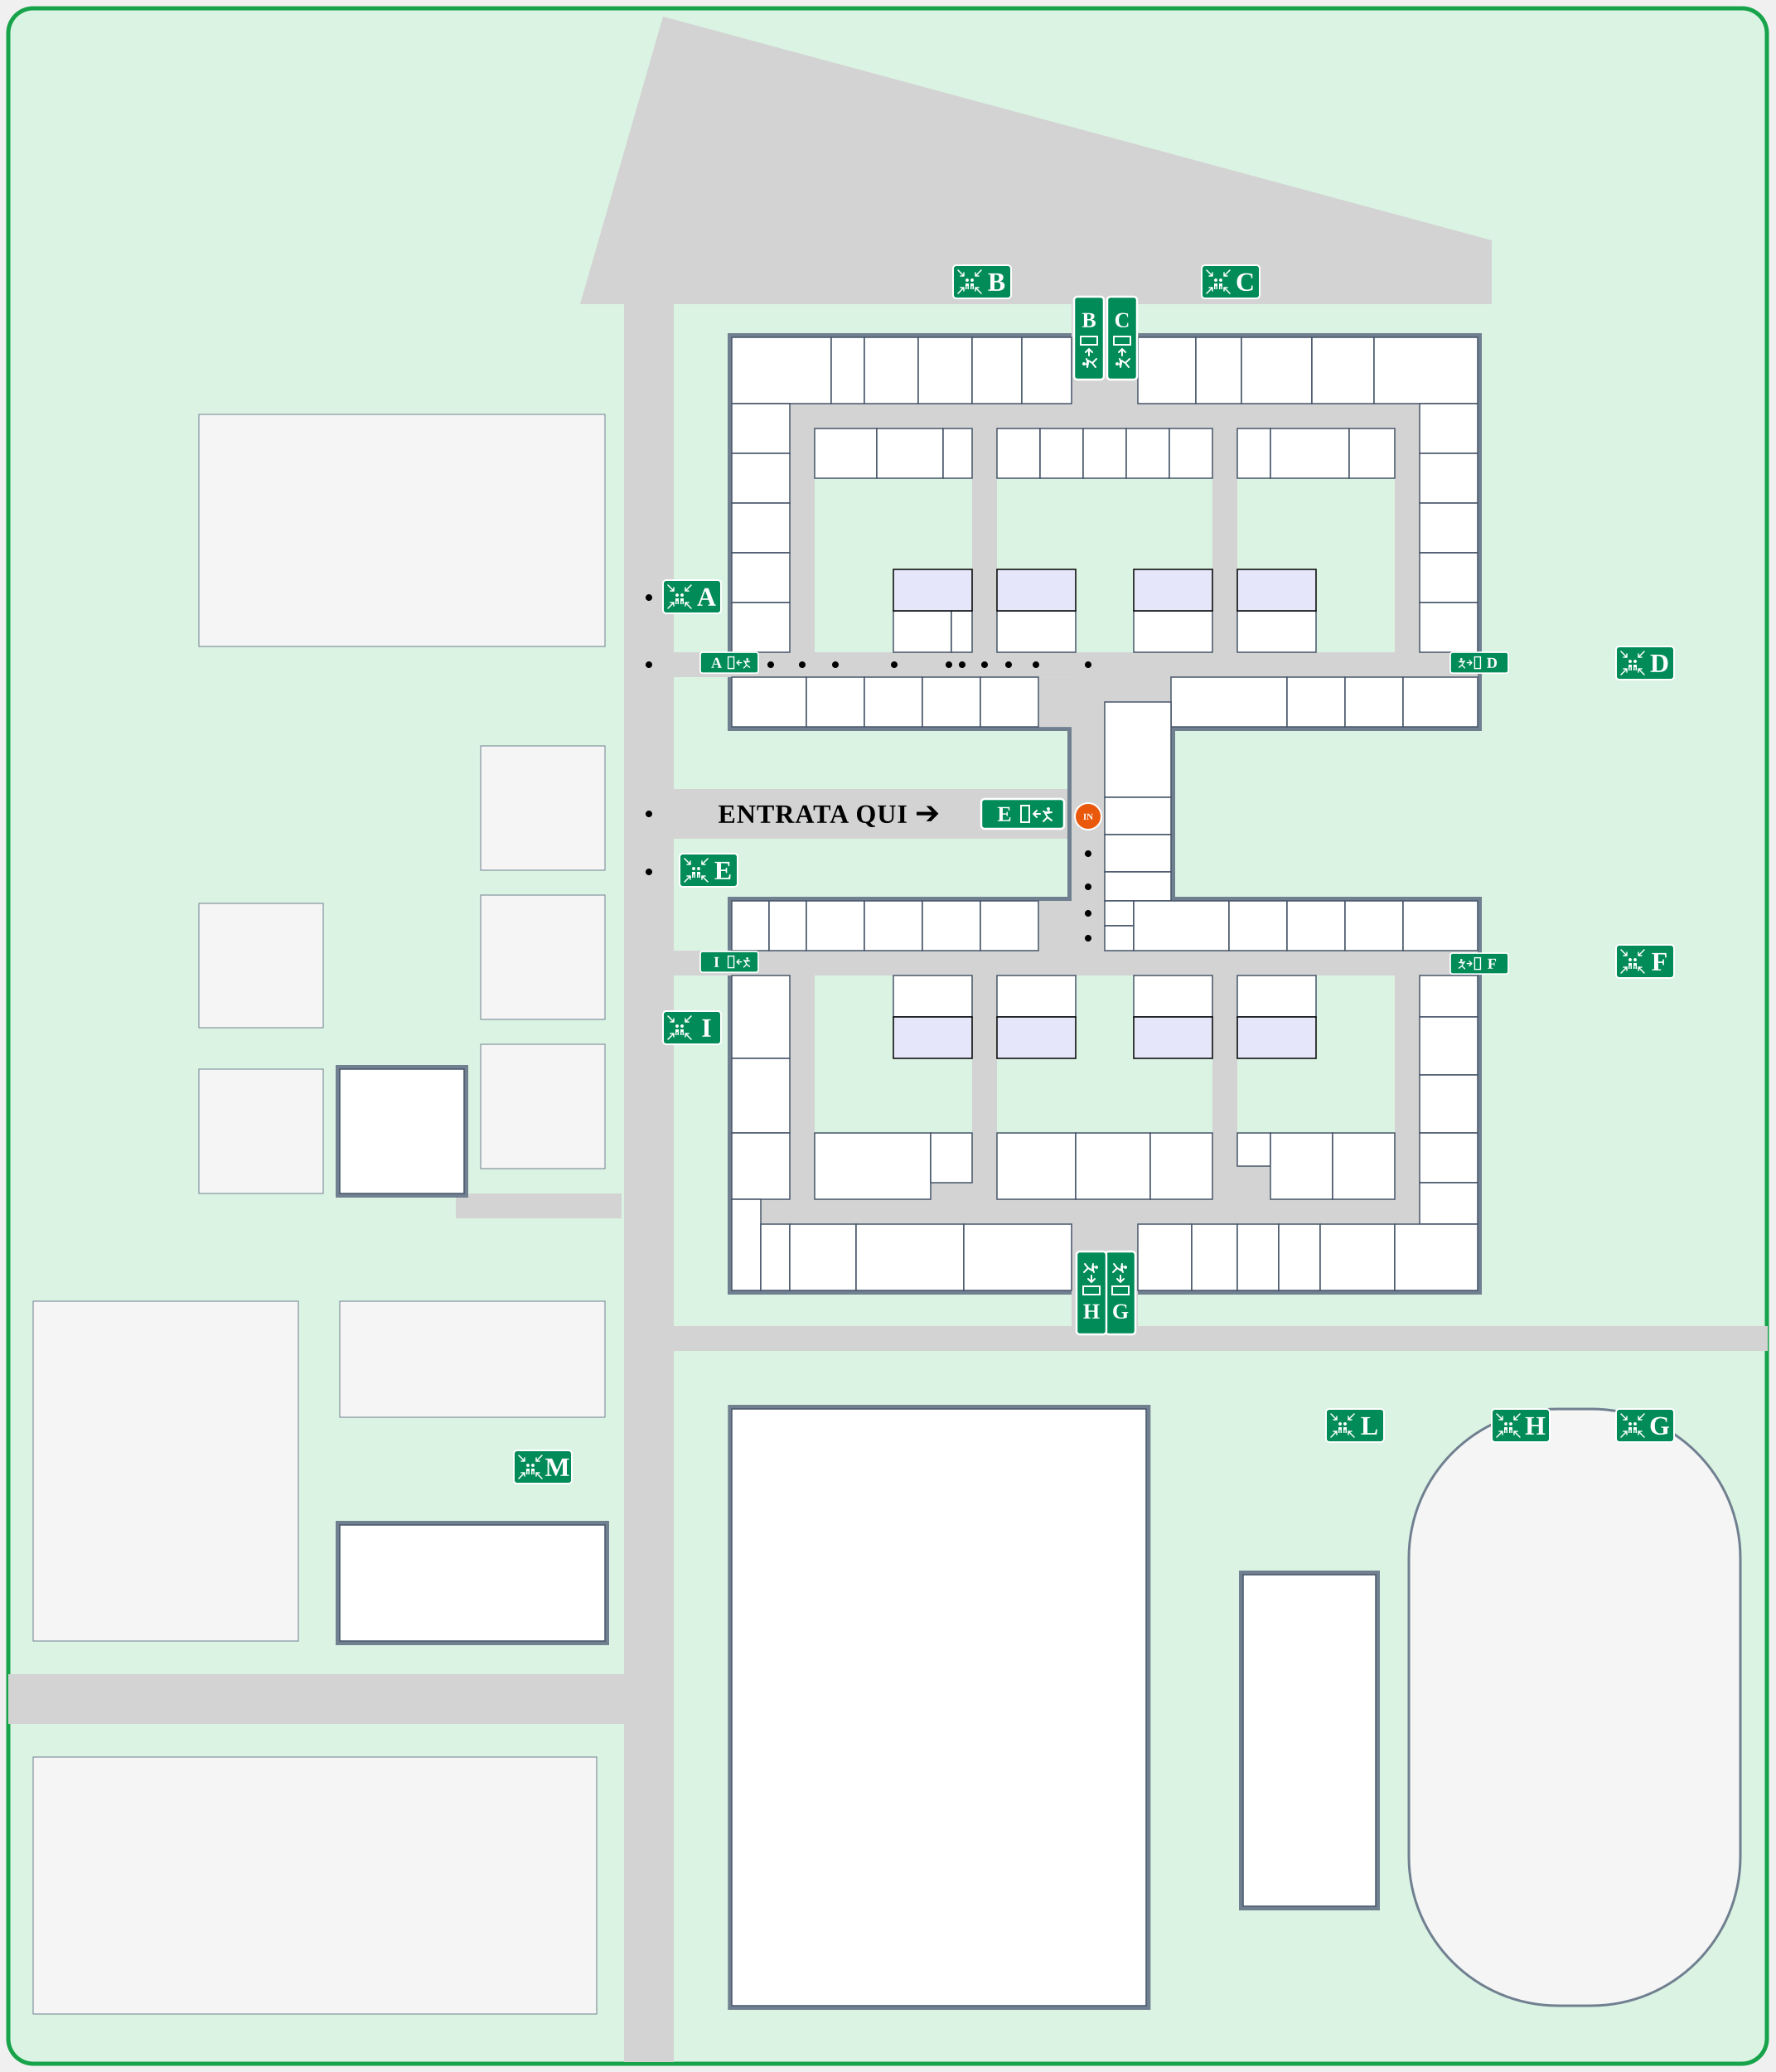
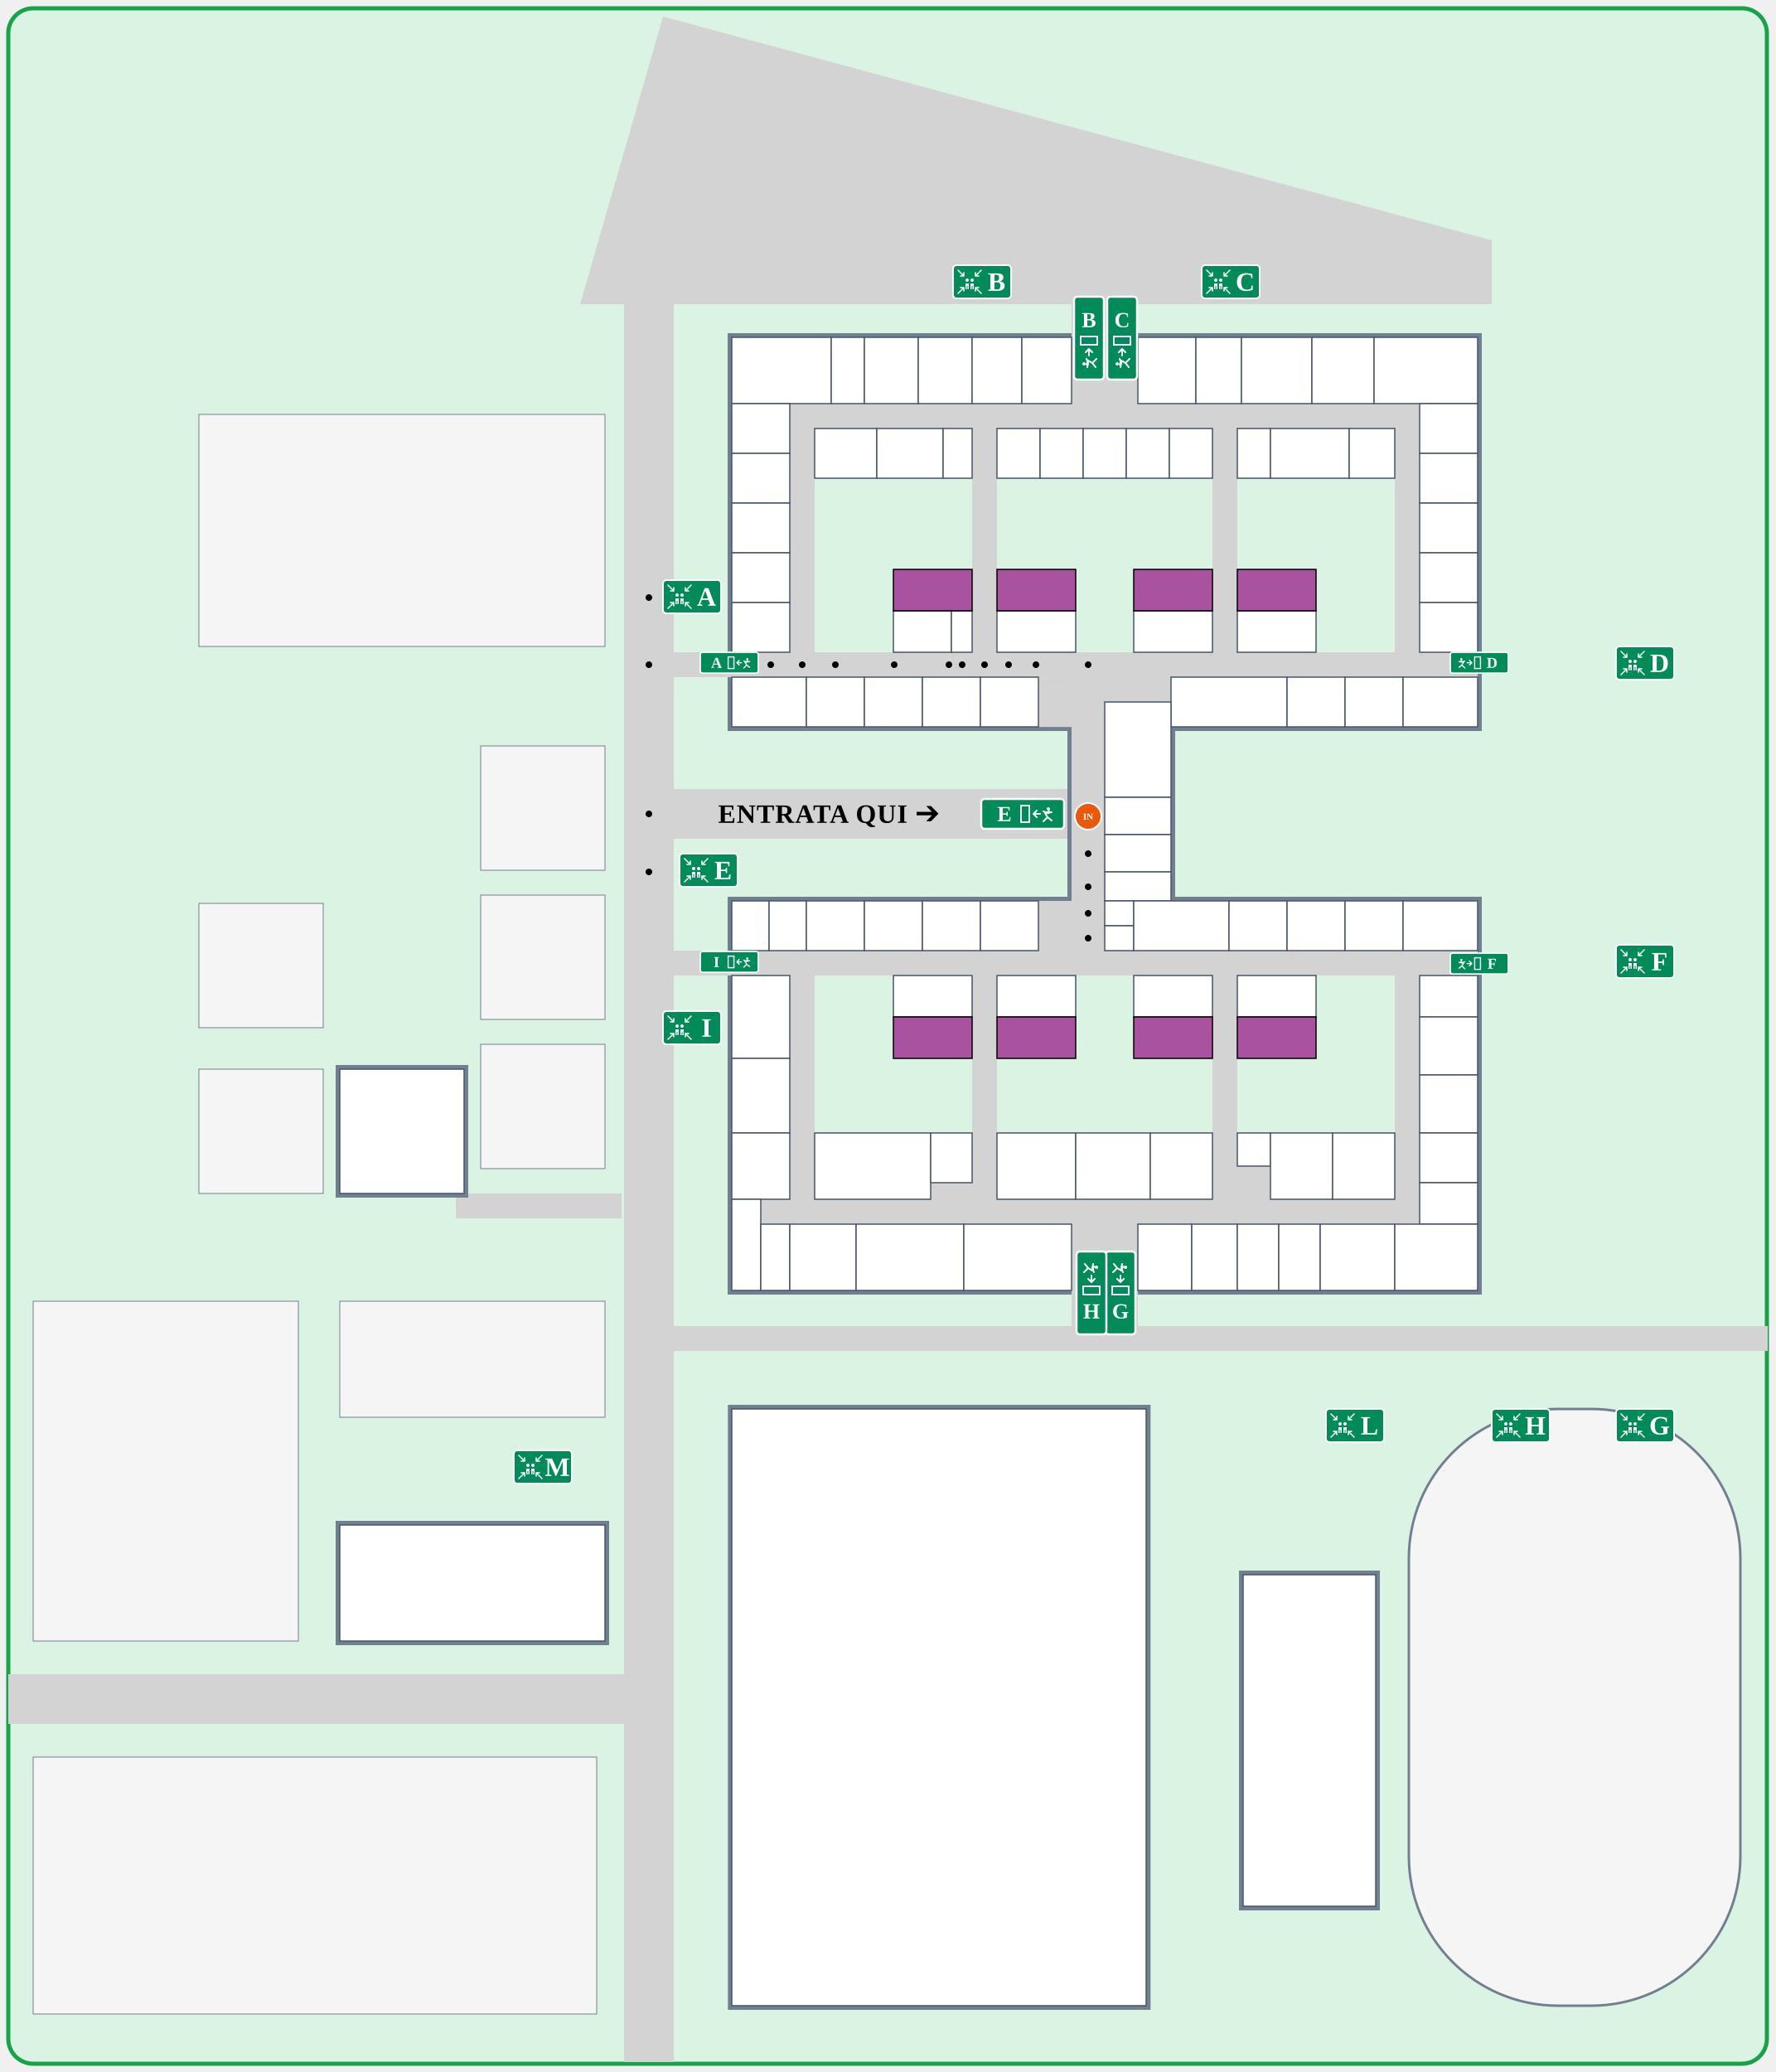
<svg xmlns="http://www.w3.org/2000/svg" viewBox="0 0 2143 2500" id="school-map">
  <defs>
    <style>
            /* Stili di base per la visualizzazione standalone ed Inkscape */
            .terreno {
                fill: #bbf7d0;
                fill-opacity: 0.4;
                stroke: #16a34a;
                stroke-width: 5px;
                rx: 30px;
            }

            .parcheggio {
                fill: #d3d3d3;
                stroke: none;
                pointer-events: none;
            }

            .ingresso-pedonale {
                fill: #d3d3d3;
                stroke: none;
                pointer-events: none;
            }

            .edificio-esterno {
                fill: #f5f5f5;
                stroke: #708090;
                stroke-width: 1px;
            }

            .blocco {
                fill-opacity: 0;
                stroke: #708090;
                stroke-width: 10px;
            }

            .campo-sportivo {
                fill: #f5f5f5;
                stroke: #708090;
                stroke-width: 3px;
                rx: 180px;
            }

            .corridoio {
                fill: #d3d3d3;
                stroke: none;
                pointer-events: none;
            }

            .room {
                fill: #ffffff;
                stroke: #475569;
                stroke-width: 1.5px;
                transition: fill 0.2s ease, stroke 0.2s ease;
                cursor: pointer;
            }

            .room-label {
                font-size: 11px;
                font-weight: bold;
                fill: #0f172a;
                text-anchor: middle;
                dominant-baseline: central;
                pointer-events: none;
            }

            .room:hover {
                fill: #f1f5f9;
                stroke: #0284c7;
                stroke-width: 2px;
            }

            .area-aperta {
                fill: rgba(255, 255, 255, 0.15);
                stroke: none;
            }

            .bagno {
-                 fill: #e6e6fa;
+                 fill: #A953A0;
                stroke: #000000;
                stroke-width: 1.5px;
                pointer-events: none;
            }

            .evacuazione-text {
                fill: #ffffff;
                font-size: 64px;
                font-weight: bold;
                text-anchor: middle;
                dominant-baseline: central;
            }

            .evacuazione-text-small {
                fill: #ffffff;
                font-size: 26px;
                font-weight: bold;
                text-anchor: middle;
                dominant-baseline: central;
            }

            .evacuazione-text-small text {
                fill: #1e293b;
                font-family: system-ui, -apple-system, "Segoe UI", Roboto, sans-serif;
                user-select: none;
            }
        </style>
    <rect id="struttura-bagno" class="bagno" width="95" height="50" />
    <g id="master-uscita-sicurezza-small">
      <rect x="0" y="0" width="100" height="36" rx="4" fill="#008B59" stroke="#FFFFFF" stroke-width="2.5" />
      <rect x="41" y="7" width="12" height="22" fill="#FFFFFF" />
      <rect x="43" y="9" width="8" height="18" fill="#008B59" />
      <circle cx="19" cy="12" r="2" fill="#FFFFFF" />
      <path d="M18 15 L23 17 L20 22 L25 27 M20 22 L15 26" stroke="#FFFFFF" stroke-width="2" stroke-linecap="round" stroke-linejoin="round" fill="none" />
      <path d="M20 17 L15 16 M20 17 L25 15" stroke="#FFFFFF" stroke-width="2" stroke-linecap="round" stroke-linejoin="round" fill="none" />
      <path d="M29 18 H36 M33 14 L37 18 L33 22" stroke="#FFFFFF" stroke-width="2" stroke-linecap="round" stroke-linejoin="round" fill="none" />
      <text x="72" y="18" class="evacuazione-text-small" />
    </g>
    <g id="master-punto-raccolta" class="sign-assembly">
      <rect x="0" y="0" width="140" height="80" rx="8" fill="#008B59" stroke="#FFFFFF" stroke-width="4" />
      <circle cx="34" cy="36" r="4" fill="#FFFFFF" />
      <path d="M30 44 h8 v14 h-3 v-8 h-2 v8 h-3 Z" fill="#FFFFFF" />
      <circle cx="46" cy="36" r="4" fill="#FFFFFF" />
      <path d="M42 44 h8 v14 h-3 v-8 h-2 v8 h-3 Z" fill="#FFFFFF" />
      <path d="M12 12 L26 26 M26 26 H18 M26 26 V18" stroke="#FFFFFF" stroke-width="3" stroke-linecap="round" stroke-linejoin="round" fill="none" />
      <path d="M68 12 L54 26 M54 26 H62 M54 26 V18" stroke="#FFFFFF" stroke-width="3" stroke-linecap="round" stroke-linejoin="round" fill="none" />
      <path d="M12 68 L26 54 M26 54 H18 M26 54 V62" stroke="#FFFFFF" stroke-width="3" stroke-linecap="round" stroke-linejoin="round" fill="none" />
      <path d="M68 68 L54 54 M54 54 H62 M54 54 V62" stroke="#FFFFFF" stroke-width="3" stroke-linecap="round" stroke-linejoin="round" fill="none" />
      <text x="105" y="40" class="evacuazione-text" />
    </g>
  </defs>
  <g id="layer-struttura">
    <rect id="terreno" class="terreno" x="10" y="10" width="2122" height="2480" />
    <polygon id="parcheggio-nord" class="parcheggio" points="700,367 1800,367 1800,290 800,20" />
    <rect id="campo-sportivo" x="1700" y="1700" width="400" height="720" class="campo-sportivo" />
    <rect id="corridoio-vert-principale" x="753" y="367" width="60" height="2121" class="ingresso-pedonale" />
    <rect id="corridoio-oriz-principale" x="10" y="2020" width="745" height="60" class="ingresso-pedonale" />
    <rect id="corridoio-palestra-m" x="550" y="1440" width="200" height="30" class="ingresso-pedonale" />
    <rect id="corridoio-oriz-uscita-sud" x="753" y="1600" width="1380" height="30" class="ingresso-pedonale" />
    <rect id="blocco-nord" x="883" y="407" width="900" height="470" class="blocco" />
    <rect id="blocco-centrale" x="1293" y="877" width="120" height="210" class="blocco" />
    <rect id="blocco-sud" x="883" y="1087" width="900" height="470" class="blocco" />
    <rect id="nuova-palazzina" x="240" y="500" width="490" height="280" class="edificio-esterno" />
    <rect id="floriani-1" x="580" y="900" width="150" height="150" class="edificio-esterno" />
    <rect id="floriani-2" x="580" y="1080" width="150" height="150" class="edificio-esterno" />
    <rect id="floriani-3" x="580" y="1260" width="150" height="150" class="edificio-esterno" />
    <rect id="floriani-4" x="240" y="1290" width="150" height="150" class="edificio-esterno" />
    <rect id="floriani-5" x="240" y="1090" width="150" height="150" class="edificio-esterno" />
    <rect id="floriani-6" x="410" y="1570" width="320" height="140" class="edificio-esterno" />
    <rect id="palestra-M-blocco" x="410" y="1290" width="150" height="150" class="blocco" />
    <rect id="palazzina-distaccata-blocco" x="410" y="1840" width="320" height="140" class="blocco" />
    <rect id="blocco-palestre-blocco" x="883.33" y="1700" width="500" height="720" class="blocco" />
    <rect id="blocco-tensostruttura-blocco" x="1500" y="1900" width="160" height="400" class="blocco" />
    <rect id="palazzina-amfiteatro" x="40" y="1570" width="320" height="410" class="edificio-esterno" />
    <rect id="palazzina-banfi" x="40" y="2120" width="680" height="310" class="edificio-esterno" />
    <rect id="area-ingresso-nord" class="corridoio" x="1293" y="350" width="80" height="140" />
    <rect id="corridoio-nord-orizzontale" x="883" y="487" width="900" height="30" class="corridoio" />
    <rect id="corridoio-vert-1" x="953" y="487" width="30" height="330" class="corridoio" />
    <rect id="corridoio-vert-2" x="1173" y="487" width="30" height="330" class="corridoio" />
    <rect id="corridoio-vert-3" x="1463" y="487" width="30" height="330" class="corridoio" />
    <rect id="corridoio-vert-4" x="1683" y="487" width="30" height="330" class="corridoio" />
    <rect id="corridoio-centrale-nord" x="753" y="787" width="1030" height="30" class="corridoio" />
    <rect id="area-break-nord" class="corridoio" x="1253.33" y="817.14" width="70" height="60" />
    <rect id="area-inclusione" class="corridoio" x="1323" y="817" width="90" height="60" />
    <rect id="corridoio-centrale-nord-sud" x="1293" y="787" width="40" height="385" class="corridoio" />
    <rect id="corridoio-ingresso-principale" x="753" y="952" width="535" height="60" class="corridoio" />
    <rect id="area-break-sud" class="corridoio" x="1253" y="1087" width="70" height="60" />
    <rect id="corridoio-centrale-sud" x="753" y="1147" width="1030" height="30" class="corridoio" />
    <rect id="corridoio-sud-vert-1" x="953" y="1172" width="30" height="310" class="corridoio" />
    <rect id="corridoio-sud-vert-2" x="1173" y="1172" width="30" height="310" class="corridoio" />
    <rect id="corridoio-sud-vert-3" x="1463" y="1172" width="30" height="310" class="corridoio" />
    <rect id="corridoio-sud-vert-4" x="1683" y="1172" width="30" height="310" class="corridoio" />
    <rect id="filler-centro-sistemi" class="corridoio" x="1123" y="1427" width="50" height="60" />
    <rect id="filler-ufficio-magazzino" class="corridoio" x="1493" y="1407" width="40" height="40" />
    <rect id="corridoio-sud-orizzontale" x="883" y="1447" width="900" height="30" class="corridoio" />
    <rect id="area-ingresso-sud" class="corridoio" x="1293" y="1447" width="80" height="155" />
    <g id="layer-percorso" />
    <rect id="palestra-M" x="410" y="1290" width="150" height="150" class="room" />
    <rect id="aule-palazzina-distaccata" x="410" y="1840" width="320" height="140" class="room" />
    <rect id="palestre-ABCDE" x="883" y="1700" width="500" height="720" class="room" />
    <rect id="tensostruttura" x="1500" y="1900" width="160" height="400" class="room" />
    <rect id="lab-chimica" class="room" x="883" y="407" width="120" height="80" />
    <rect id="lab-preparazione" class="room" x="1003" y="407" width="40" height="80" />
    <rect id="lab-chimica-organica" class="room" x="1043" y="407" width="65" height="80" />
    <rect id="lab-strumentale" class="room" x="1108" y="407" width="65" height="80" />
    <rect id="aula-12" class="room" x="1173" y="407" width="60" height="80" />
    <rect id="aula-13" class="room" x="1233" y="407" width="60" height="80" />
    <rect id="aula-19" class="room" x="1373" y="407" width="70" height="80" />
    <rect id="aula-20" class="room" x="1443" y="407" width="55" height="80" />
    <rect id="lab-fisica" class="room" x="1498" y="407" width="85" height="80" />
    <rect id="lab-arti-pittoriche" class="room" x="1583" y="407" width="75" height="80" />
    <rect id="lab-biologia" class="room" x="1658" y="407" width="125" height="80" />
    <rect id="aula-10" class="room" x="883" y="487" width="70" height="60" />
    <rect id="aula-9" class="room" x="883" y="547" width="70" height="60" />
    <rect id="aula-8" class="room" x="883" y="607" width="70" height="60" />
    <rect id="aula-7" class="room" x="883" y="667" width="70" height="60" />
    <rect id="aula-6" class="room" x="883" y="727" width="70" height="60" />
    <rect id="aula-23" class="room" x="1713" y="487" width="70" height="60" />
    <rect id="aula-24" class="room" x="1713" y="547" width="70" height="60" />
    <rect id="aula-25" class="room" x="1713" y="607" width="70" height="60" />
    <rect id="aula-26" class="room" x="1713" y="667" width="70" height="60" />
    <rect id="aula-27" class="room" x="1713" y="727" width="70" height="60" />
    <rect id="ufficio-vicepresidenza" class="room" x="983" y="517" width="75" height="60" />
    <rect id="presidenza" class="room" x="1058" y="517" width="80" height="60" />
    <rect id="ufficio-protocollo" class="room" x="1138" y="517" width="35" height="60" />
    <rect id="aula-14" class="room" x="1203" y="517" width="52" height="60" />
    <rect id="aula-15" class="room" x="1255" y="517" width="52" height="60" />
    <rect id="aula-16" class="room" x="1307" y="517" width="52" height="60" />
    <rect id="aula-17" class="room" x="1359" y="517" width="52" height="60" />
    <rect id="aula-18" class="room" x="1411" y="517" width="52" height="60" />
    <rect id="aula-cic" class="room" x="1493" y="517" width="40" height="60" />
    <rect id="lab-disegno-1" class="room" x="1533" y="517" width="95" height="60" />
    <rect id="aula-22" class="room" x="1628" y="517" width="55" height="60" />
    <rect id="deposito" class="room" x="1078" y="737" width="70" height="50" />
    <rect id="infermeria" class="room" x="1148" y="737" width="25" height="50" />
    <rect id="sala-stampa" class="room" x="1203" y="737" width="95" height="50" />
    <rect id="centro-stella" class="room" x="1368" y="737" width="95" height="50" />
    <rect id="audiovisivi" class="room" x="1493" y="737" width="95" height="50" />
    <rect id="lab-arti-plastiche" class="room" x="883" y="817" width="90" height="60" />
    <rect id="aula-4" class="room" x="973" y="817" width="70" height="60" />
    <rect id="aula-3" class="room" x="1043" y="817" width="70" height="60" />
    <rect id="aula-2" class="room" x="1113" y="817" width="70" height="60" />
    <rect id="aula-1" class="room" x="1183" y="817" width="70" height="60" />
    <rect id="lab-gerosa" class="room" x="1413" y="817" width="140" height="60" />
    <rect id="aula-29" class="room" x="1553" y="817" width="70" height="60" />
    <rect id="aula-28" class="room" x="1623" y="817" width="70" height="60" />
    <rect id="aula-3-0" class="room" x="1693" y="817" width="90" height="60" />
    <rect id="ufficio-segreteria" class="room" x="1333" y="847" width="80" height="115" />
    <rect id="ufficio-dsga" class="room" x="1333" y="962" width="80" height="45" />
    <rect id="ufficio-tecnico" class="room" x="1333" y="1007" width="80" height="45" />
    <rect id="sala-commissioni" class="room" x="1333" y="1052" width="80" height="35" />
    <rect id="pcto" class="room" x="1333" y="1087" width="35" height="30" />
    <rect id="spogliatoio-ata" class="room" x="1333" y="1117" width="35" height="30" />
    <g id="ingresso-principale" class="nodo-ingresso" style="cursor: pointer;">
      <circle cx="1313" cy="985" r="16" fill="#ea580c" stroke="#ffffff" stroke-width="2" />
      <text x="1313" y="989" text-anchor="middle" fill="#ffffff" font-size="11" font-weight="bold">IN</text>
    </g>
    <rect id="ex-in-rete-2" class="room" x="883" y="1087" width="45" height="60" />
    <rect id="ex-in-rete-1" class="room" x="928" y="1087" width="45" height="60" />
    <rect id="aula-51" class="room" x="973" y="1087" width="70" height="60" />
    <rect id="aula-52" class="room" x="1043" y="1087" width="70" height="60" />
    <rect id="aula-53" class="room" x="1113" y="1087" width="70" height="60" />
    <rect id="aula-54" class="room" x="1183" y="1087" width="70" height="60" />
    <rect id="sala-docenti" class="room" x="1368" y="1087" width="115" height="60" />
    <rect id="aula-34" class="room" x="1483" y="1087" width="70" height="60" />
    <rect id="aula-35" class="room" x="1553" y="1087" width="70" height="60" />
    <rect id="aula-36" class="room" x="1623" y="1087" width="70" height="60" />
    <rect id="lab-cisco" class="room" x="1693" y="1087" width="90" height="60" />
    <rect id="aula-50" class="room" x="883" y="1177" width="70" height="100" />
    <rect id="lab-design" class="room" x="883" y="1277" width="70" height="90" />
    <rect id="lab-ele-tele" class="room" x="883" y="1367" width="70" height="80" />
    <rect id="aula-49" class="room" x="883" y="1447" width="35" height="110" />
    <rect id="aula-37" class="room" x="1713" y="1177" width="70" height="50" />
    <rect id="aula-38" class="room" x="1713" y="1227" width="70" height="70" />
    <rect id="aula-39" class="room" x="1713" y="1297" width="70" height="70" />
    <rect id="biblioteca" class="room" x="1713" y="1367" width="70" height="60" />
    <rect id="ex-biblioteca" class="room" x="1713" y="1427" width="70" height="50" />
    <rect id="aula-32" class="room" x="1368" y="1177" width="95" height="50" />
    <rect id="aula-33" class="room" x="1493" y="1177" width="95" height="50" />
    <rect id="spazio-ristoro" class="room" x="1078" y="1177" width="95" height="50" />
    <rect id="break-bagni" class="room" x="1203" y="1177" width="95" height="50" />
    <rect id="lab-tpsee" class="room" x="983" y="1367" width="140" height="80" />
    <rect id="centro-sistemi" class="room" x="1123" y="1367" width="50" height="60" />
    <rect id="lab-microbiologia" class="room" x="1203" y="1367" width="95" height="80" />
    <rect id="lab-chimica-fisica" class="room" x="1298" y="1367" width="90" height="80" />
    <rect id="aula-46" class="room" x="1388" y="1367" width="75" height="80" />
    <rect id="ufficio-magazzino" class="room" x="1493" y="1367" width="40" height="40" />
    <rect id="aula-41" class="room" x="1533" y="1367" width="75" height="80" />
    <rect id="aula-40" class="room" x="1608" y="1367" width="75" height="80" />
    <rect id="aula-48" class="room" x="918" y="1477" width="35" height="80" />
    <rect id="aula-47" class="room" x="953" y="1477" width="80" height="80" />
    <rect id="lab-sistemi-2" class="room" x="1033" y="1477" width="130" height="80" />
    <rect id="lab-sistemi-1" class="room" x="1163" y="1477" width="130" height="80" />
    <rect id="aula-45" class="room" x="1373" y="1477" width="65" height="80" />
    <rect id="aula-44" class="room" x="1438" y="1477" width="55" height="80" />
    <rect id="aula-43" class="room" x="1493" y="1477" width="50" height="80" />
    <rect id="aula-42" class="room" x="1543" y="1477" width="50" height="80" />
    <rect id="lab-informatica" class="room" x="1593" y="1477" width="90" height="80" />
    <rect id="aula-polifunzionale" class="room" x="1683" y="1477" width="100" height="80" />
    <use id="bagno-1n" href="#struttura-bagno" x="1078" y="687" />
    <use id="bagno-2n" href="#struttura-bagno" x="1203" y="687" />
    <use id="bagno-3n" href="#struttura-bagno" x="1368" y="687" />
    <use id="bagno-4n" href="#struttura-bagno" x="1493" y="687" />
    <use id="bagno-1s" href="#struttura-bagno" x="1078" y="1227" />
    <use id="bagno-2s" href="#struttura-bagno" x="1203" y="1227" />
    <use id="bagno-3s" href="#struttura-bagno" x="1368" y="1227" />
    <use id="bagno-4s" href="#struttura-bagno" x="1493" y="1227" />
  </g>
  <g id="layer-segnaletica">
    <text id="ingresso-einstein" x="1000" y="982" fill="#000000" font-size="32" font-weight="900" letter-spacing="1" text-anchor="middle" dominant-baseline="central">ENTRATA QUI ➔</text>
  </g>
  <g id="layer-evacuazione">
    <g id="uscita-sicurezza-a" class="evacuazione-icon" transform="translate(915, 787) scale(-0.7, 0.7)">
      <use href="#master-uscita-sicurezza-small" />
      <text x="-72" y="18" class="evacuazione-text-small" transform="scale(-1, 1)">A</text>
    </g>
    <g id="uscita-sicurezza-b" class="evacuazione-icon" transform="translate(1296, 458) rotate(-90)">
      <use href="#master-uscita-sicurezza-small" />
      <text x="18" y="-72" class="evacuazione-text-small" transform="rotate(90)">B</text>
    </g>
    <g id="uscita-sicurezza-c" class="evacuazione-icon" transform="translate(1336, 458) rotate(-90)">
      <use href="#master-uscita-sicurezza-small" />
      <text x="18" y="-72" class="evacuazione-text-small" transform="rotate(90)">C</text>
    </g>
    <g id="uscita-sicurezza-d" class="evacuazione-icon" transform="translate(1750, 787) scale(0.7, 0.7)">
      <use href="#master-uscita-sicurezza-small" />
      <text x="72" y="18" class="evacuazione-text-small">D</text>
    </g>
    <g id="uscita-sicurezza-e" class="evacuazione-icon" transform="translate(1284, 964) scale(-1, 1)">
      <use href="#master-uscita-sicurezza-small" />
      <text x="-72" y="18" class="evacuazione-text-small" transform="scale(-1, 1)">E</text>
    </g>
    <g id="uscita-sicurezza-f" class="evacuazione-icon" transform="translate(1750, 1150) scale(0.7, 0.7)">
      <use href="#master-uscita-sicurezza-small" />
      <text x="72" y="18" class="evacuazione-text-small">F</text>
    </g>
    <g id="uscita-sicurezza-g" class="evacuazione-icon" transform="translate(1370, 1510) rotate(90)">
      <use href="#master-uscita-sicurezza-small" />
      <text x="-18" y="72" class="evacuazione-text-small" transform="rotate(-90)">G</text>
    </g>
    <g id="uscita-sicurezza-h" class="evacuazione-icon" transform="translate(1335, 1510) rotate(90)">
      <use href="#master-uscita-sicurezza-small" />
      <text x="-18" y="72" class="evacuazione-text-small" transform="rotate(-90)">H</text>
    </g>
    <g id="uscita-sicurezza-i" class="evacuazione-icon" transform="translate(915, 1148) scale(-0.7, 0.7)">
      <use href="#master-uscita-sicurezza-small" />
      <text x="-72" y="18" class="evacuazione-text-small" transform="scale(-1, 1)">I</text>
    </g>
    <g id="punto-raccolta-a" class="evacuazione-icon" transform="translate(800, 700) scale(0.5, 0.5)">
      <use href="#master-punto-raccolta" />
      <text x="105" y="40" class="evacuazione-text">A</text>
    </g>
    <g id="punto-raccolta-b" class="evacuazione-icon" transform="translate(1150, 320) scale(0.5, 0.5)">
      <use href="#master-punto-raccolta" />
      <text x="105" y="40" class="evacuazione-text">B</text>
    </g>
    <g id="punto-raccolta-c" class="evacuazione-icon" transform="translate(1450, 320)  scale(0.5, 0.5)">
      <use href="#master-punto-raccolta" />
      <text x="105" y="40" class="evacuazione-text">C</text>
    </g>
    <g id="punto-raccolta-d" class="evacuazione-icon" transform="translate(1950, 780) scale(0.5, 0.5)">
      <use href="#master-punto-raccolta" />
      <text x="105" y="40" class="evacuazione-text">D</text>
    </g>
    <g id="punto-raccolta-e" class="evacuazione-icon" transform="translate(820, 1030) scale(0.5, 0.5)">
      <use href="#master-punto-raccolta" />
      <text x="105" y="40" class="evacuazione-text">E</text>
    </g>
    <g id="punto-raccolta-f" class="evacuazione-icon" transform="translate(1950, 1140) scale(0.5, 0.5)">
      <use href="#master-punto-raccolta" />
      <text x="105" y="40" class="evacuazione-text">F</text>
    </g>
    <g id="punto-raccolta-g" class="evacuazione-icon" transform="translate(1950, 1700) scale(0.5, 0.5)">
      <use href="#master-punto-raccolta" />
      <text x="105" y="40" class="evacuazione-text">G</text>
    </g>
    <g id="punto-raccolta-h" class="evacuazione-icon" transform="translate(1800, 1700) scale(0.5, 0.5)">
      <use href="#master-punto-raccolta" />
      <text x="105" y="40" class="evacuazione-text">H</text>
    </g>
    <g id="punto-raccolta-i" class="evacuazione-icon" transform="translate(800, 1220) scale(0.5, 0.5)">
      <use href="#master-punto-raccolta" />
      <text x="105" y="40" class="evacuazione-text">I</text>
    </g>
    <g id="punto-raccolta-l" class="evacuazione-icon" transform="translate(1600, 1700) scale(0.5, 0.5)">
      <use href="#master-punto-raccolta" />
      <text x="105" y="40" class="evacuazione-text">L</text>
    </g>
    <g id="punto-raccolta-m" class="evacuazione-icon" transform="translate(620, 1750) scale(0.5, 0.5)">
      <use href="#master-punto-raccolta" />
      <text x="105" y="40" class="evacuazione-text">M</text>
    </g>
  </g>
  <g id="layer-nodi" class="layer-snodi-debug">
    <circle id="incrocio-nord-v1-sud" cx="968" cy="802" r="4" />
    <circle id="incrocio-nord-v2-sud" cx="1188" cy="802" r="4" />
    <circle id="incrocio-blocchi-nord-centrale" cx="1313" cy="802" r="4" />
    <circle id="snodo-lab-arti-plastiche" cx="930" cy="802" r="4" />
    <circle id="snodo-aula-4" cx="1008" cy="802" r="4" />
    <circle id="snodo-aula-3" cx="1079" cy="802" r="4" />
    <circle id="snodo-aula-2" cx="1145" cy="802" r="4" />
    <circle id="snodo-infermeria" cx="1161" cy="802" r="4" />
    <circle id="snodo-aula-1" cx="1217" cy="802" r="4" />
    <circle id="snodo-sala-stampa" cx="1250" cy="802" r="4" />
    <circle id="snodo-ufficio-tecnico" cx="1313" cy="1030" r="4" />
    <circle id="snodo-sala-commissioni" cx="1313" cy="1070" r="4" />
    <circle id="snodo-pcto" cx="1313" cy="1102" r="4" />
    <circle id="snodo-spogliatoio-ata" cx="1313" cy="1132" r="4" />
    <circle id="snodo-sicurezza-a-1" cx="783" cy="802" r="4" />
    <circle id="snodo-sicurezza-a-2" cx="783" cy="721" r="4" />
    <circle id="snodo-sicurezza-e-1" cx="783" cy="982" r="4" />
    <circle id="snodo-sicurezza-e-2" cx="783" cy="1052" r="4" />
  </g>
</svg>
